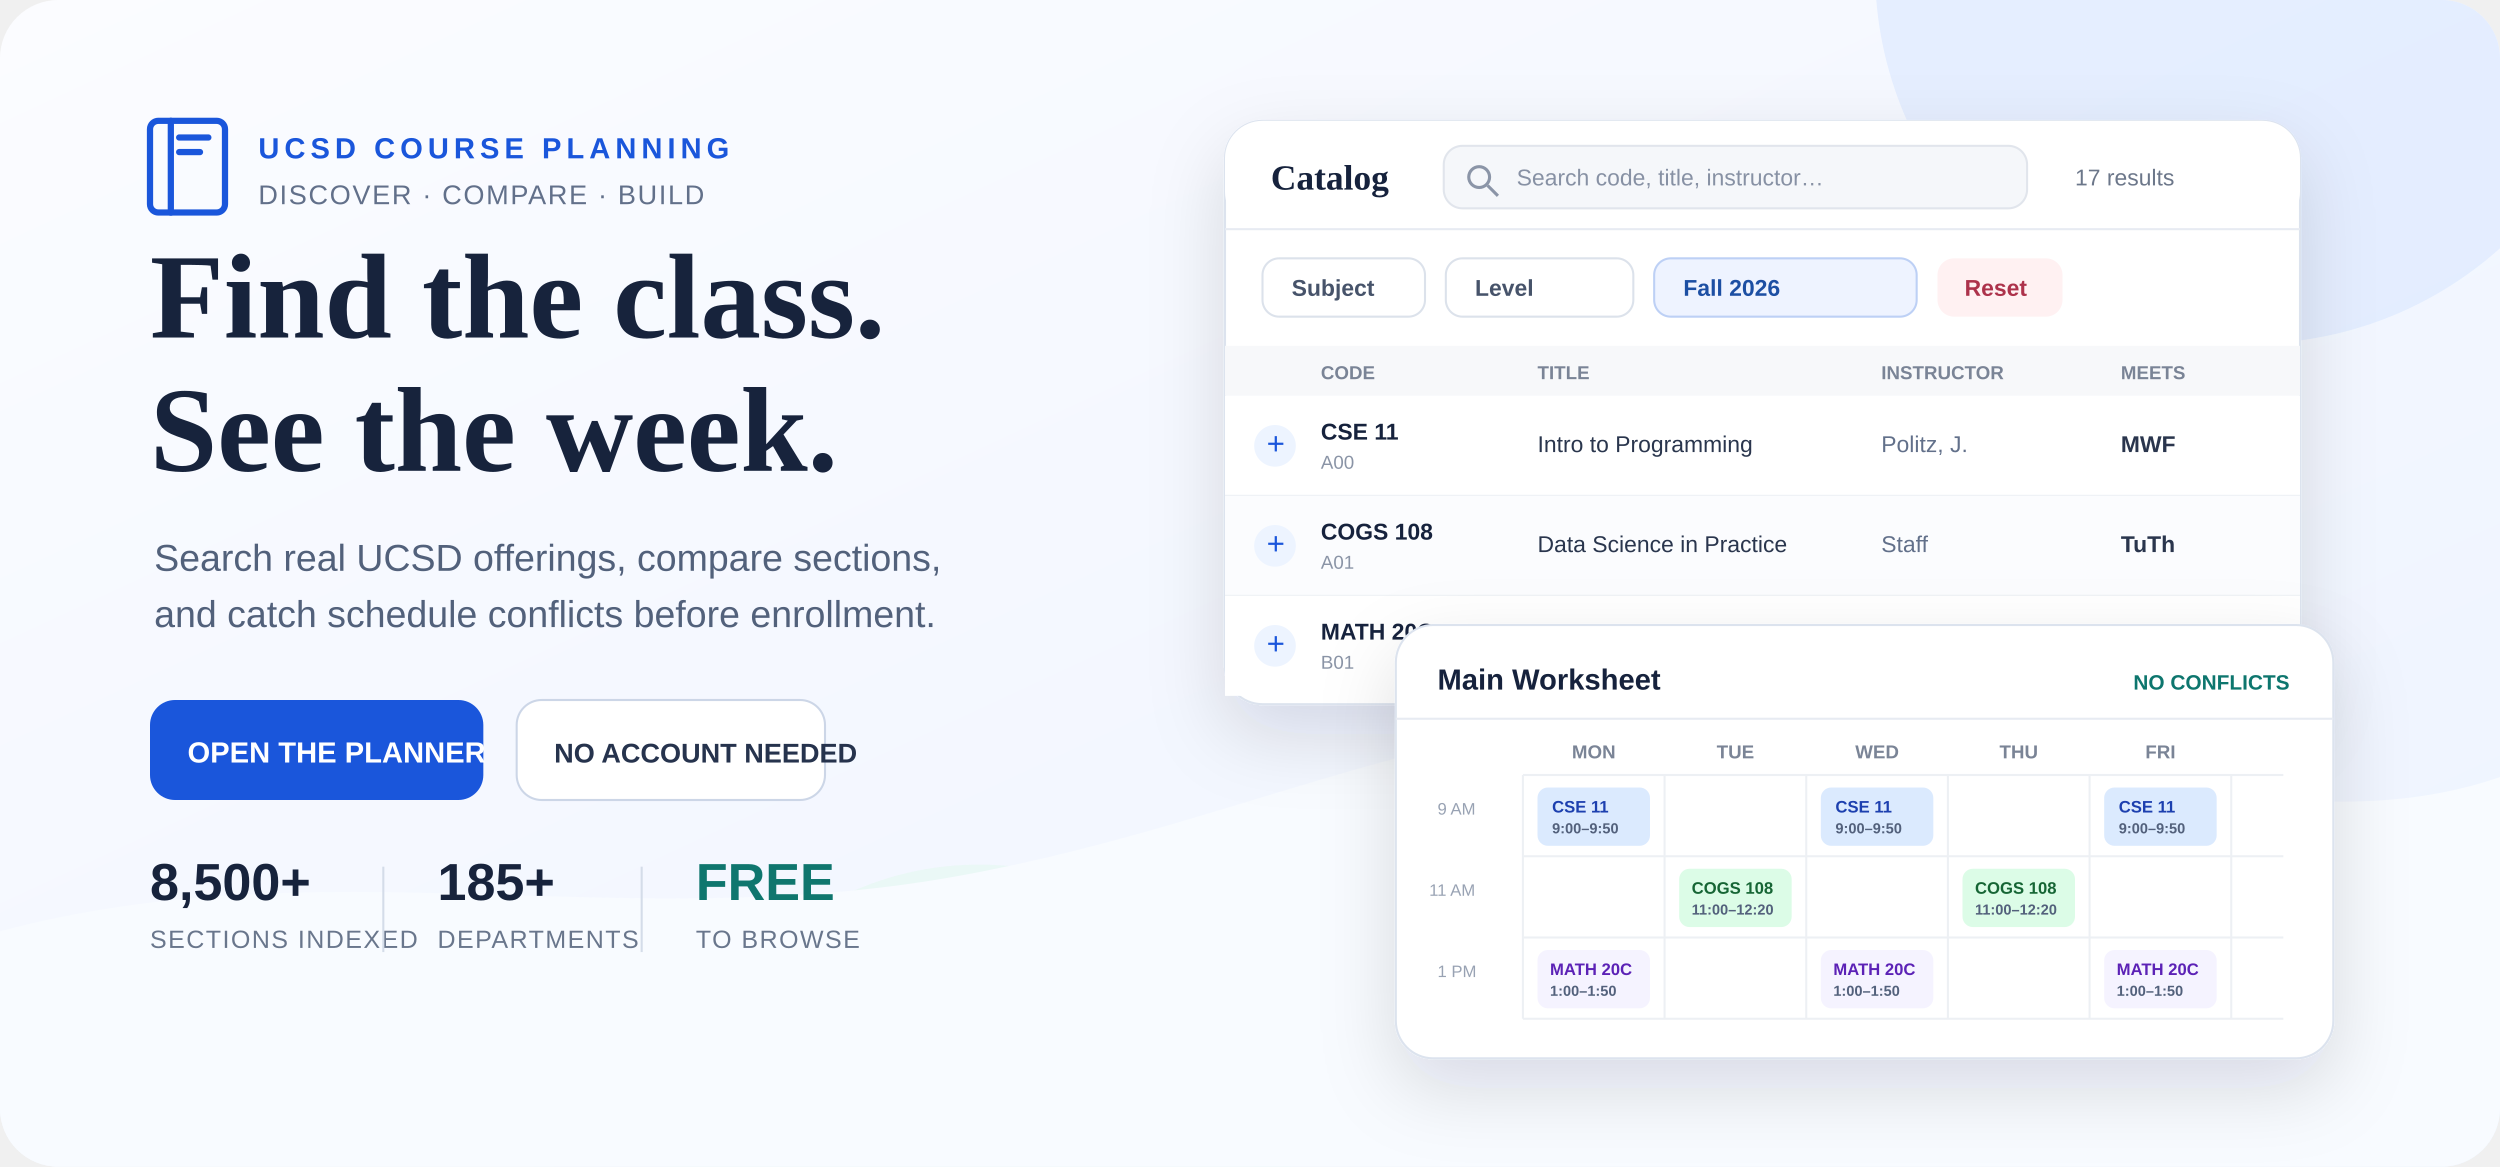
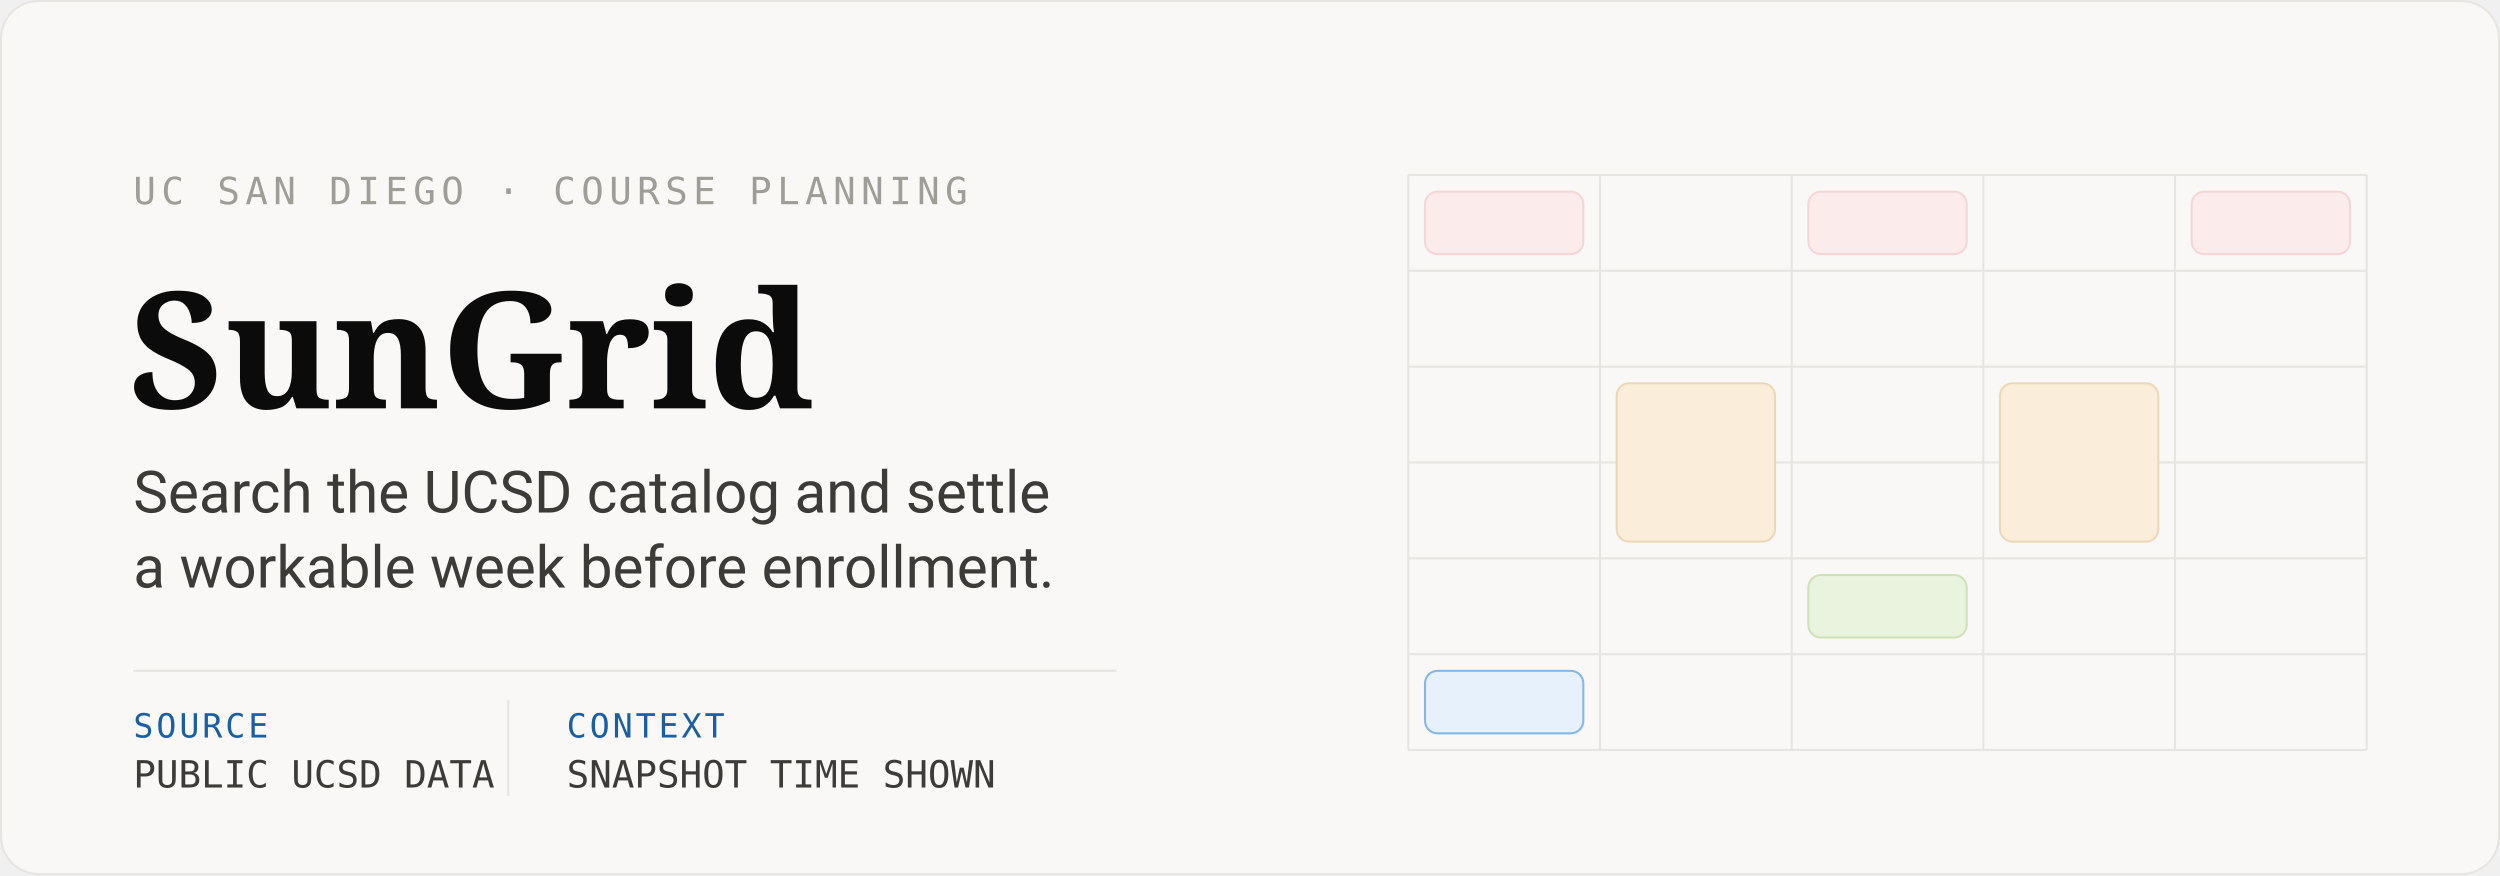
- <svg xmlns="http://www.w3.org/2000/svg" viewBox="0 0 1200 560" role="img" aria-labelledby="title desc">
-   <defs>
-     <linearGradient id="bg" x1="0" y1="0" x2="1" y2="1">
-       <stop offset="0" stop-color="#fbfcff" />
-       <stop offset="1" stop-color="#edf3ff" />
-     </linearGradient>
-     <filter id="shadow" x="-20%" y="-20%" width="140%" height="160%">
-       <feDropShadow dx="0" dy="14" stdDeviation="18" flood-color="#17233c" flood-opacity=".13" />
-     </filter>
-     <clipPath id="frame">
-       <rect width="1200" height="560" rx="28" />
-     </clipPath>
-   </defs>
-   <g clip-path="url(#frame)">
-     <rect width="1200" height="560" fill="url(#bg)" />
-     <circle cx="1080" cy="-15" r="180" fill="#dbe8ff" opacity=".65" />
-     <circle cx="470" cy="565" r="150" fill="#e7f8f3" opacity=".75" />
-     <path d="M0 447C154 406 298 449 457 421s268-101 430-71 240 48 313 23v187H0Z" fill="#f8fbff" />
-     <g transform="translate(72 58)">
-       <rect x="0" y="0" width="36" height="44" rx="4" fill="none" stroke="#1a56db" stroke-width="3" />
-       <path d="M10 0v44M14 8h14M14 15h10" stroke="#1a56db" stroke-width="3" stroke-linecap="round" />
-       <text x="52" y="18" fill="#1a56db" font-family="Arial, Helvetica, sans-serif" font-size="14" font-weight="700" letter-spacing="2.4">UCSD COURSE PLANNING</text>
-       <text x="52" y="40" fill="#62708a" font-family="Arial, Helvetica, sans-serif" font-size="13" letter-spacing=".8">DISCOVER · COMPARE · BUILD</text>
+ <svg xmlns="http://www.w3.org/2000/svg" width="1200" height="420" viewBox="0 0 1200 420" role="img" aria-labelledby="hero-title hero-desc">
+   <rect x="0.5" y="0.5" width="1199" height="419" rx="18" fill="#f9f8f6" stroke="#e7e5e1" />
+   <g id="week-grid">
+     <g fill="none" stroke="#e7e5e1">
+       <path d="M676 84h460" />
+       <path d="M676 130h460" />
+       <path d="M676 176h460" />
+       <path d="M676 222h460" />
+       <path d="M676 268h460" />
+       <path d="M676 314h460" />
+       <path d="M676 360h460" />
+       <path d="M676 84v276" />
+       <path d="M768 84v276" />
+       <path d="M860 84v276" />
+       <path d="M952 84v276" />
+       <path d="M1044 84v276" />
+       <path d="M1136 84v276" />
    </g>
-     <text x="72" y="162" fill="#17233c" font-family="Georgia, 'Times New Roman', serif" font-size="58" font-weight="700">
-       <tspan x="72" dy="0">Find the class.</tspan>
-       <tspan x="72" dy="64">See the week.</tspan>
-     </text>
-     <text x="74" y="274" fill="#52617b" font-family="Arial, Helvetica, sans-serif" font-size="18">
-       <tspan x="74" dy="0">Search real UCSD offerings, compare sections,</tspan>
-       <tspan x="74" dy="27">and catch schedule conflicts before enrollment.</tspan>
-     </text>
-     <g transform="translate(72 336)">
-       <rect width="160" height="48" rx="12" fill="#1a56db" />
-       <text x="18" y="30" fill="#fff" font-family="Arial, Helvetica, sans-serif" font-size="14" font-weight="700">OPEN THE PLANNER</text>
-       <rect x="176" width="148" height="48" rx="12" fill="#fff" stroke="#ccd6e7" />
-       <text x="194" y="30" fill="#26334d" font-family="Arial, Helvetica, sans-serif" font-size="13" font-weight="700">NO ACCOUNT NEEDED</text>
+     <g>
+       <rect x="684" y="92" width="76" height="30" rx="6" fill="#fcebeb" stroke="#f3d6d6" />
+       <rect x="868" y="92" width="76" height="30" rx="6" fill="#fcebeb" stroke="#f3d6d6" />
+       <rect x="1052" y="92" width="76" height="30" rx="6" fill="#fcebeb" stroke="#f3d6d6" />
+       <rect x="776" y="184" width="76" height="76" rx="6" fill="#faeeda" stroke="#ecd8b8" />
+       <rect x="960" y="184" width="76" height="76" rx="6" fill="#faeeda" stroke="#ecd8b8" />
+       <rect x="868" y="276" width="76" height="30" rx="6" fill="#eaf3de" stroke="#cfe1b6" />
+       <rect x="684" y="322" width="76" height="30" rx="6" fill="#e6f1fb" stroke="#85b7eb" />
    </g>
-     <g transform="translate(72 432)" font-family="Arial, Helvetica, sans-serif">
-       <text x="0" y="0" fill="#17233c" font-size="25" font-weight="700">8,500+</text>
-       <text x="0" y="23" fill="#69768c" font-size="12" letter-spacing=".7">SECTIONS INDEXED</text>
-       <line x1="112" y1="-16" x2="112" y2="25" stroke="#d4dce9" />
-       <text x="138" y="0" fill="#17233c" font-size="25" font-weight="700">185+</text>
-       <text x="138" y="23" fill="#69768c" font-size="12" letter-spacing=".7">DEPARTMENTS</text>
-       <line x1="236" y1="-16" x2="236" y2="25" stroke="#d4dce9" />
-       <text x="262" y="0" fill="#0f766e" font-size="25" font-weight="700">FREE</text>
-       <text x="262" y="23" fill="#69768c" font-size="12" letter-spacing=".7">TO BROWSE</text>
-     </g>
-     <g transform="translate(588 58)" filter="url(#shadow)" font-family="Arial, Helvetica, sans-serif">
-       <rect width="516" height="280" rx="18" fill="#fff" stroke="#dce3ee" />
-       <rect x="0" y="0" width="516" height="52" rx="18" fill="#fff" />
-       <path d="M0 52h516" stroke="#e7ebf2" />
-       <text x="22" y="33" fill="#17233c" font-family="Georgia, 'Times New Roman', serif" font-size="17" font-weight="700">Catalog</text>
-       <rect x="105" y="12" width="280" height="30" rx="9" fill="#f5f7fa" stroke="#e1e5ec" />
-       <circle cx="122" cy="27" r="5" fill="none" stroke="#8b95a7" stroke-width="1.5" />
-       <path d="m126 31 5 5" stroke="#8b95a7" stroke-width="1.5" />
-       <text x="140" y="31" fill="#8791a4" font-size="11">Search code, title, instructor…</text>
-       <text x="408" y="31" fill="#6c778a" font-size="11">17 results</text>
-       <g transform="translate(18 66)" font-size="11" font-weight="700">
-         <rect width="78" height="28" rx="8" fill="#fff" stroke="#dce2eb" />
-         <text x="14" y="18" fill="#46536a">Subject</text>
-         <rect x="88" width="90" height="28" rx="8" fill="#fff" stroke="#dce2eb" />
-         <text x="102" y="18" fill="#46536a">Level</text>
-         <rect x="188" width="126" height="28" rx="8" fill="#eef3ff" stroke="#bdd0f5" />
-         <text x="202" y="18" fill="#1e4fa3">Fall 2026</text>
-         <rect x="324" width="60" height="28" rx="8" fill="#fff1f2" />
-         <text x="337" y="18" fill="#ad334c">Reset</text>
-       </g>
-       <g transform="translate(0 108)">
-         <rect width="516" height="24" fill="#f7f8fa" />
-         <text x="46" y="16" fill="#7a8496" font-size="9" font-weight="700">CODE</text>
-         <text x="150" y="16" fill="#7a8496" font-size="9" font-weight="700">TITLE</text>
-         <text x="315" y="16" fill="#7a8496" font-size="9" font-weight="700">INSTRUCTOR</text>
-         <text x="430" y="16" fill="#7a8496" font-size="9" font-weight="700">MEETS</text>
-       </g>
-       <g font-size="11">
-         <g transform="translate(0 132)">
-           <rect width="516" height="48" fill="#fff" />
-           <path d="M0 48h516" stroke="#edf0f4" />
-           <circle cx="24" cy="24" r="10" fill="#edf4ff" />
-           <text x="20" y="28" fill="#1a56db" font-size="15">+</text>
-           <text x="46" y="21" fill="#17233c" font-weight="700">CSE 11</text>
-           <text x="46" y="35" fill="#8a94a6" font-size="9">A00</text>
-           <text x="150" y="27" fill="#29364d">Intro to Programming</text>
-           <text x="315" y="27" fill="#62708a">Politz, J.</text>
-           <text x="430" y="27" fill="#29364d" font-weight="700">MWF</text>
-         </g>
-         <g transform="translate(0 180)">
-           <rect width="516" height="48" fill="#fbfcfe" />
-           <path d="M0 48h516" stroke="#edf0f4" />
-           <circle cx="24" cy="24" r="10" fill="#edf4ff" />
-           <text x="20" y="28" fill="#1a56db" font-size="15">+</text>
-           <text x="46" y="21" fill="#17233c" font-weight="700">COGS 108</text>
-           <text x="46" y="35" fill="#8a94a6" font-size="9">A01</text>
-           <text x="150" y="27" fill="#29364d">Data Science in Practice</text>
-           <text x="315" y="27" fill="#62708a">Staff</text>
-           <text x="430" y="27" fill="#29364d" font-weight="700">TuTh</text>
-         </g>
-         <g transform="translate(0 228)">
-           <rect width="516" height="48" rx="0 0 18 18" fill="#fff" />
-           <circle cx="24" cy="24" r="10" fill="#edf4ff" />
-           <text x="20" y="28" fill="#1a56db" font-size="15">+</text>
-           <text x="46" y="21" fill="#17233c" font-weight="700">MATH 20C</text>
-           <text x="46" y="35" fill="#8a94a6" font-size="9">B01</text>
-           <text x="150" y="27" fill="#29364d">Calculus &amp; Analytic Geometry</text>
-           <text x="315" y="27" fill="#62708a">Staff</text>
-           <text x="430" y="27" fill="#29364d" font-weight="700">MWF</text>
-         </g>
-       </g>
-     </g>
-     <g transform="translate(670 300)" filter="url(#shadow)" font-family="Arial, Helvetica, sans-serif">
-       <rect width="450" height="208" rx="18" fill="#fff" stroke="#dce3ee" />
-       <text x="20" y="31" fill="#17233c" font-size="14" font-weight="700">Main Worksheet</text>
-       <text x="354" y="31" fill="#0f766e" font-size="10" font-weight="700">NO CONFLICTS</text>
-       <path d="M0 45h450" stroke="#e7ebf2" />
-       <g fill="#7a8496" font-size="9" font-weight="700" text-anchor="middle">
-         <text x="95" y="64">MON</text>
-         <text x="163" y="64">TUE</text>
-         <text x="231" y="64">WED</text>
-         <text x="299" y="64">THU</text>
-         <text x="367" y="64">FRI</text>
-       </g>
-       <g stroke="#edf0f4">
-         <path d="M61 72h365M61 111h365M61 150h365M61 189h365" />
-         <path d="M61 72v117M129 72v117M197 72v117M265 72v117M333 72v117M401 72v117" />
-       </g>
-       <g fill="#98a2b3" font-size="8">
-         <text x="20" y="91">9 AM</text>
-         <text x="16" y="130">11 AM</text>
-         <text x="20" y="169">1 PM</text>
-       </g>
-       <g font-size="8" font-weight="700">
-         <rect x="68" y="78" width="54" height="28" rx="5" fill="#dbeafe" />
-         <text x="75" y="90" fill="#1e40af">CSE 11</text>
-         <text x="75" y="100" fill="#52617b" font-size="7">9:00–9:50</text>
-         <rect x="204" y="78" width="54" height="28" rx="5" fill="#dbeafe" />
-         <text x="211" y="90" fill="#1e40af">CSE 11</text>
-         <text x="211" y="100" fill="#52617b" font-size="7">9:00–9:50</text>
-         <rect x="340" y="78" width="54" height="28" rx="5" fill="#dbeafe" />
-         <text x="347" y="90" fill="#1e40af">CSE 11</text>
-         <text x="347" y="100" fill="#52617b" font-size="7">9:00–9:50</text>
-         <rect x="136" y="117" width="54" height="28" rx="5" fill="#dcfce7" />
-         <text x="142" y="129" fill="#166534">COGS 108</text>
-         <text x="142" y="139" fill="#52617b" font-size="7">11:00–12:20</text>
-         <rect x="272" y="117" width="54" height="28" rx="5" fill="#dcfce7" />
-         <text x="278" y="129" fill="#166534">COGS 108</text>
-         <text x="278" y="139" fill="#52617b" font-size="7">11:00–12:20</text>
-         <rect x="68" y="156" width="54" height="28" rx="5" fill="#f5f3ff" />
-         <text x="74" y="168" fill="#5b21b6">MATH 20C</text>
-         <text x="74" y="178" fill="#52617b" font-size="7">1:00–1:50</text>
-         <rect x="204" y="156" width="54" height="28" rx="5" fill="#f5f3ff" />
-         <text x="210" y="168" fill="#5b21b6">MATH 20C</text>
-         <text x="210" y="178" fill="#52617b" font-size="7">1:00–1:50</text>
-         <rect x="340" y="156" width="54" height="28" rx="5" fill="#f5f3ff" />
-         <text x="346" y="168" fill="#5b21b6">MATH 20C</text>
-         <text x="346" y="178" fill="#52617b" font-size="7">1:00–1:50</text>
-       </g>
+   </g>
+   <g font-family="-apple-system, BlinkMacSystemFont, 'Segoe UI', Roboto, sans-serif">
+     <text x="64" y="98" font-family="ui-monospace, SFMono-Regular, Menlo, Consolas, monospace" font-size="18" letter-spacing="2.6" fill="#9f9d97">UC SAN DIEGO · COURSE PLANNING</text>
+     <text x="62" y="196" font-family="Georgia, 'Songti SC', serif" font-size="78" font-weight="700" fill="#0b0b0b">SunGrid</text>
+     <text x="64" y="246" font-size="28" fill="#3d3b37">Search the UCSD catalog and settle</text>
+     <text x="64" y="282" font-size="28" fill="#3d3b37">a workable week before enrollment.</text>
+     <path d="M64 322h472" stroke="#e7e5e1" />
+     <g font-family="ui-monospace, SFMono-Regular, Menlo, Consolas, monospace">
+       <text x="64" y="354" font-size="16" letter-spacing="1.4" fill="#185fa5">SOURCE</text>
+       <text x="64" y="378" font-size="18" fill="#3d3b37">PUBLIC UCSD DATA</text>
+       <path d="M244 336v46" stroke="#e7e5e1" />
+       <text x="272" y="354" font-size="16" letter-spacing="1.4" fill="#185fa5">CONTEXT</text>
+       <text x="272" y="378" font-size="18" fill="#3d3b37">SNAPSHOT TIME SHOWN</text>
    </g>
  </g>
</svg>
